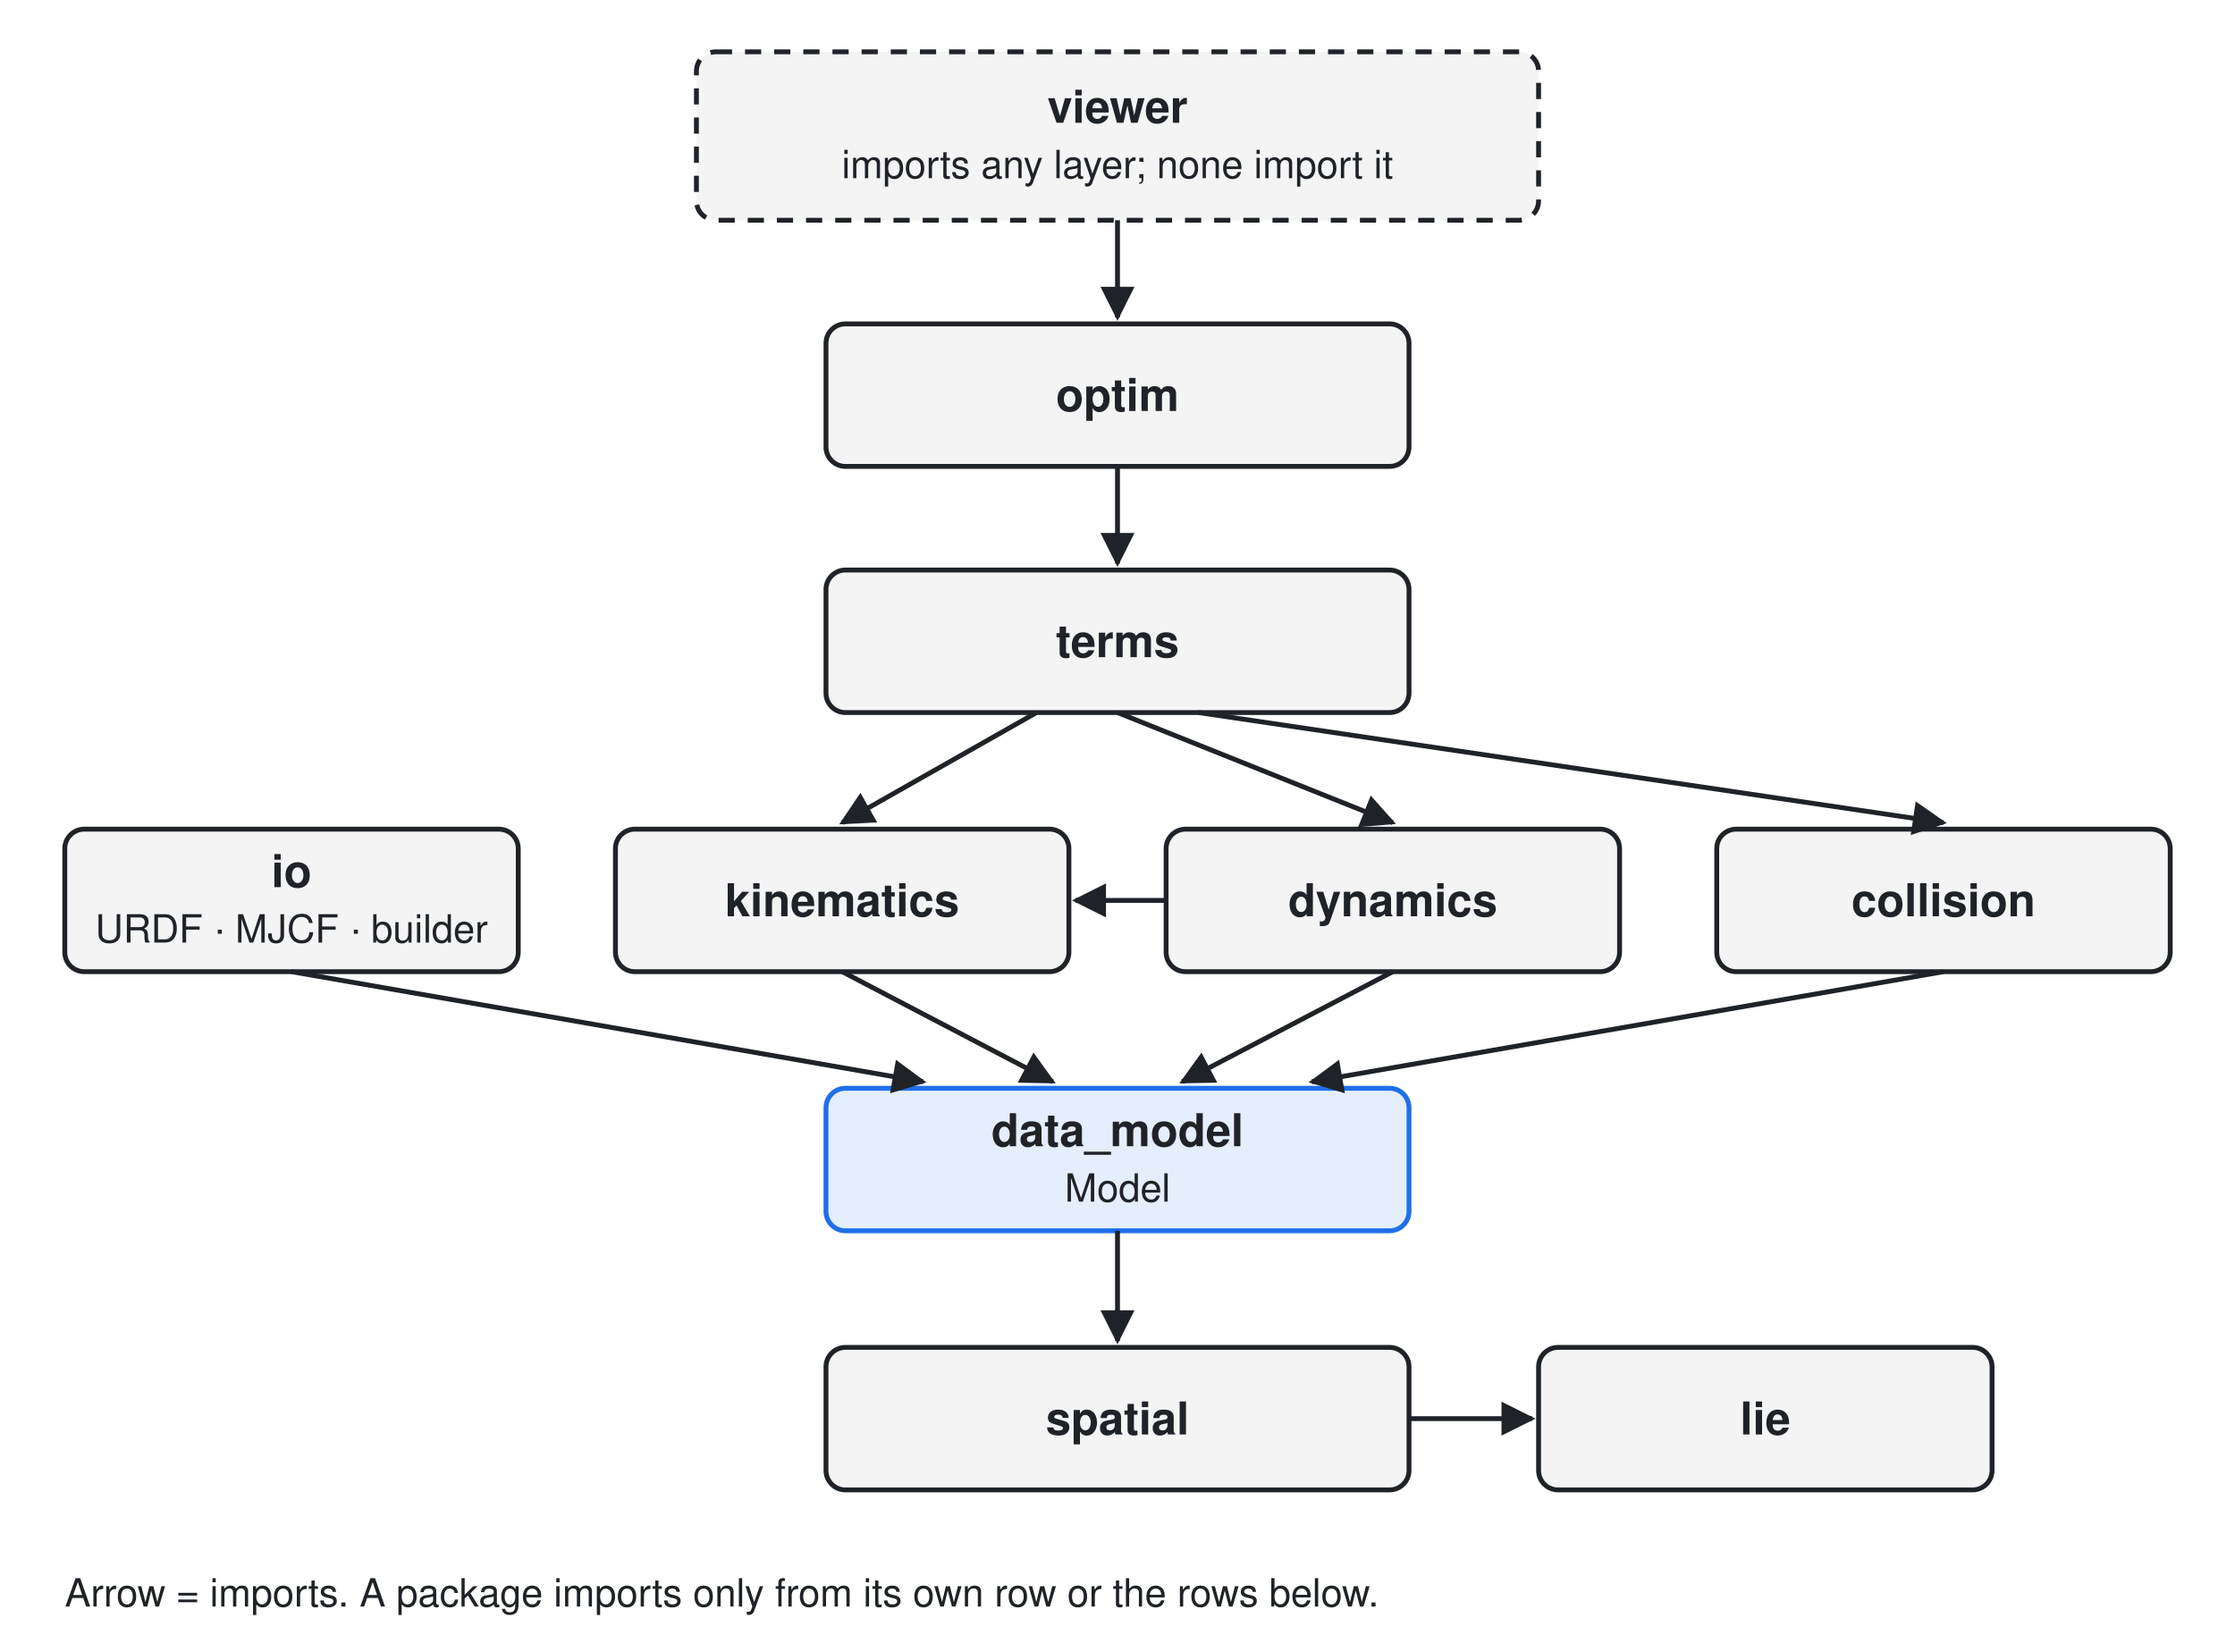
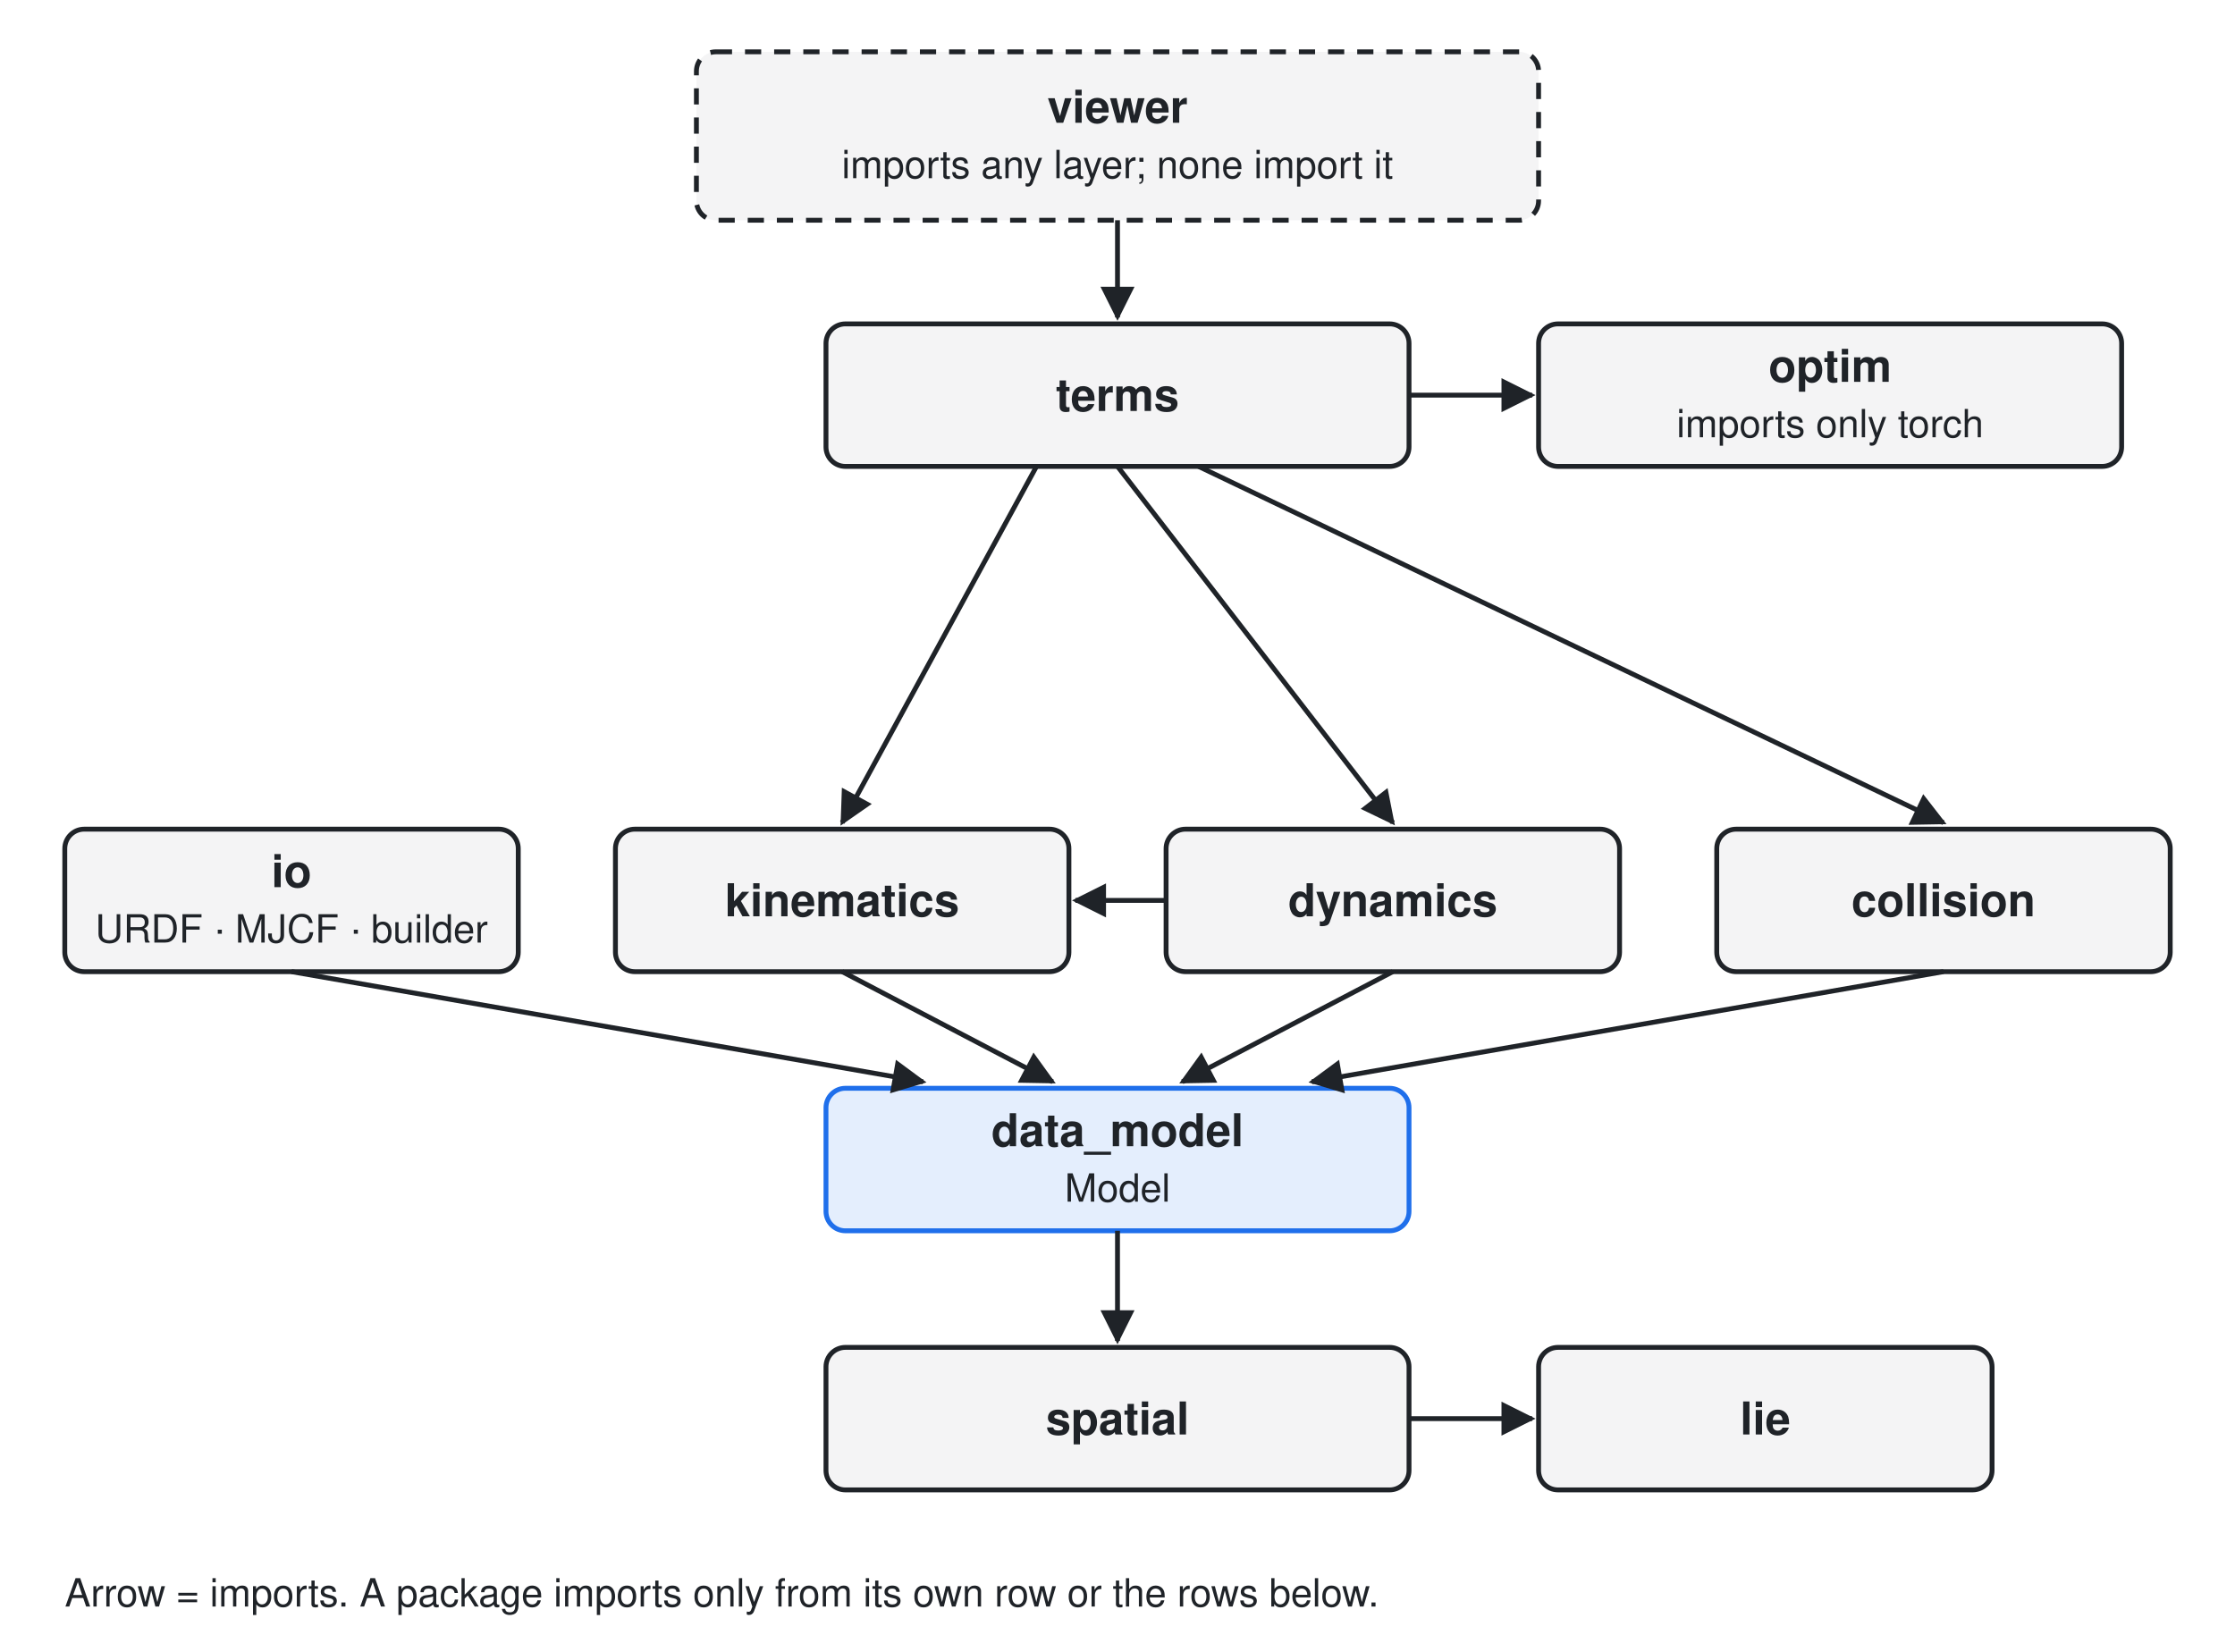
<svg xmlns="http://www.w3.org/2000/svg" viewBox="0 0 690 510" width="690" height="510" style="color:#1f2328">
  <defs>
    <marker id="a" viewBox="0 0 10 10" refX="9" refY="5" markerWidth="7" markerHeight="7" orient="auto">
      <path d="M0,0 L10,5 L0,10 z" fill="currentColor" />
    </marker>
    <marker id="ah" viewBox="0 0 10 10" refX="9" refY="5" markerWidth="7" markerHeight="7" orient="auto">
      <path d="M0,0 L10,5 L0,10 z" fill="#1f6feb" />
    </marker>
  </defs>
  <rect x="215" y="16" width="260" height="52" rx="6" fill="currentColor" fill-opacity="0.05" stroke="currentColor" stroke-width="1.5" stroke-dasharray="5 4" />
  <text x="345.0" y="33.0" font-size="14" text-anchor="middle" fill="currentColor" font-family="Helvetica, Arial, sans-serif" font-weight="600" dominant-baseline="middle">viewer</text>
  <text x="345.0" y="51.0" font-size="12" text-anchor="middle" fill="currentColor" font-family="Helvetica, Arial, sans-serif" dominant-baseline="middle">imports any layer; none import it</text>
  <rect x="255" y="100" width="180" height="44" rx="6" fill="currentColor" fill-opacity="0.05" stroke="currentColor" stroke-width="1.5" />
-   <text x="345.0" y="122.0" font-size="14" text-anchor="middle" fill="currentColor" font-family="Helvetica, Arial, sans-serif" font-weight="600" dominant-baseline="middle">optim</text>
-   <rect x="255" y="176" width="180" height="44" rx="6" fill="currentColor" fill-opacity="0.05" stroke="currentColor" stroke-width="1.5" />
-   <text x="345.0" y="198.0" font-size="14" text-anchor="middle" fill="currentColor" font-family="Helvetica, Arial, sans-serif" font-weight="600" dominant-baseline="middle">terms</text>
+   <text x="345.0" y="122.0" font-size="14" text-anchor="middle" fill="currentColor" font-family="Helvetica, Arial, sans-serif" font-weight="600" dominant-baseline="middle">terms</text>
+   <rect x="475" y="100" width="180" height="44" rx="6" fill="currentColor" fill-opacity="0.05" stroke="currentColor" stroke-width="1.5" />
+   <text x="565.0" y="113.0" font-size="14" text-anchor="middle" fill="currentColor" font-family="Helvetica, Arial, sans-serif" font-weight="600" dominant-baseline="middle">optim</text>
+   <text x="565.0" y="131.0" font-size="12" text-anchor="middle" fill="currentColor" font-family="Helvetica, Arial, sans-serif" dominant-baseline="middle">imports only torch</text>
  <rect x="20" y="256" width="140" height="44" rx="6" fill="currentColor" fill-opacity="0.05" stroke="currentColor" stroke-width="1.5" />
  <text x="90.0" y="269.0" font-size="14" text-anchor="middle" fill="currentColor" font-family="Helvetica, Arial, sans-serif" font-weight="600" dominant-baseline="middle">io</text>
  <text x="90.0" y="287.0" font-size="12" text-anchor="middle" fill="currentColor" font-family="Helvetica, Arial, sans-serif" dominant-baseline="middle">URDF · MJCF · builder</text>
  <rect x="190" y="256" width="140" height="44" rx="6" fill="currentColor" fill-opacity="0.05" stroke="currentColor" stroke-width="1.5" />
  <text x="260.0" y="278.0" font-size="14" text-anchor="middle" fill="currentColor" font-family="Helvetica, Arial, sans-serif" font-weight="600" dominant-baseline="middle">kinematics</text>
  <rect x="360" y="256" width="140" height="44" rx="6" fill="currentColor" fill-opacity="0.05" stroke="currentColor" stroke-width="1.5" />
  <text x="430.0" y="278.0" font-size="14" text-anchor="middle" fill="currentColor" font-family="Helvetica, Arial, sans-serif" font-weight="600" dominant-baseline="middle">dynamics</text>
  <rect x="530" y="256" width="140" height="44" rx="6" fill="currentColor" fill-opacity="0.05" stroke="currentColor" stroke-width="1.5" />
  <text x="600.0" y="278.0" font-size="14" text-anchor="middle" fill="currentColor" font-family="Helvetica, Arial, sans-serif" font-weight="600" dominant-baseline="middle">collision</text>
  <rect x="255" y="336" width="180" height="44" rx="6" fill="#1f6feb" fill-opacity="0.12" stroke="#1f6feb" stroke-width="1.5" />
  <text x="345.0" y="349.0" font-size="14" text-anchor="middle" fill="currentColor" font-family="Helvetica, Arial, sans-serif" font-weight="600" dominant-baseline="middle">data_model</text>
  <text x="345.0" y="367.0" font-size="12" text-anchor="middle" fill="currentColor" font-family="Helvetica, Arial, sans-serif" dominant-baseline="middle">Model</text>
  <rect x="255" y="416" width="180" height="44" rx="6" fill="currentColor" fill-opacity="0.05" stroke="currentColor" stroke-width="1.5" />
  <text x="345.0" y="438.0" font-size="14" text-anchor="middle" fill="currentColor" font-family="Helvetica, Arial, sans-serif" font-weight="600" dominant-baseline="middle">spatial</text>
  <rect x="475" y="416" width="140" height="44" rx="6" fill="currentColor" fill-opacity="0.05" stroke="currentColor" stroke-width="1.5" />
  <text x="545.0" y="438.0" font-size="14" text-anchor="middle" fill="currentColor" font-family="Helvetica, Arial, sans-serif" font-weight="600" dominant-baseline="middle">lie</text>
-   <polyline points="345,144 345,174" fill="none" stroke="currentColor" stroke-width="1.5" marker-end="url(#a)" />
+   <polyline points="435,122 473,122" fill="none" stroke="currentColor" stroke-width="1.5" marker-end="url(#a)" />
  <polyline points="345,68 345,98" fill="none" stroke="currentColor" stroke-width="1.5" marker-end="url(#a)" />
-   <polyline points="320,220 260,254" fill="none" stroke="currentColor" stroke-width="1.5" marker-end="url(#a)" />
-   <polyline points="345,220 430,254" fill="none" stroke="currentColor" stroke-width="1.5" marker-end="url(#a)" />
-   <polyline points="370,220 600,254" fill="none" stroke="currentColor" stroke-width="1.5" marker-end="url(#a)" />
+   <polyline points="320,144 260,254" fill="none" stroke="currentColor" stroke-width="1.5" marker-end="url(#a)" />
+   <polyline points="345,144 430,254" fill="none" stroke="currentColor" stroke-width="1.5" marker-end="url(#a)" />
+   <polyline points="370,144 600,254" fill="none" stroke="currentColor" stroke-width="1.5" marker-end="url(#a)" />
  <polyline points="90,300 285,334" fill="none" stroke="currentColor" stroke-width="1.5" marker-end="url(#a)" />
  <polyline points="260,300 325,334" fill="none" stroke="currentColor" stroke-width="1.5" marker-end="url(#a)" />
  <polyline points="430,300 365,334" fill="none" stroke="currentColor" stroke-width="1.5" marker-end="url(#a)" />
  <polyline points="600,300 405,334" fill="none" stroke="currentColor" stroke-width="1.5" marker-end="url(#a)" />
  <polyline points="360,278 332,278" fill="none" stroke="currentColor" stroke-width="1.5" marker-end="url(#a)" />
  <polyline points="345,380 345,414" fill="none" stroke="currentColor" stroke-width="1.5" marker-end="url(#a)" />
  <polyline points="435,438 473,438" fill="none" stroke="currentColor" stroke-width="1.5" marker-end="url(#a)" />
  <text x="20" y="492" font-size="12" text-anchor="start" fill="currentColor" font-family="Helvetica, Arial, sans-serif" dominant-baseline="middle">Arrow = imports. A package imports only from its own row or the rows below.</text>
</svg>
